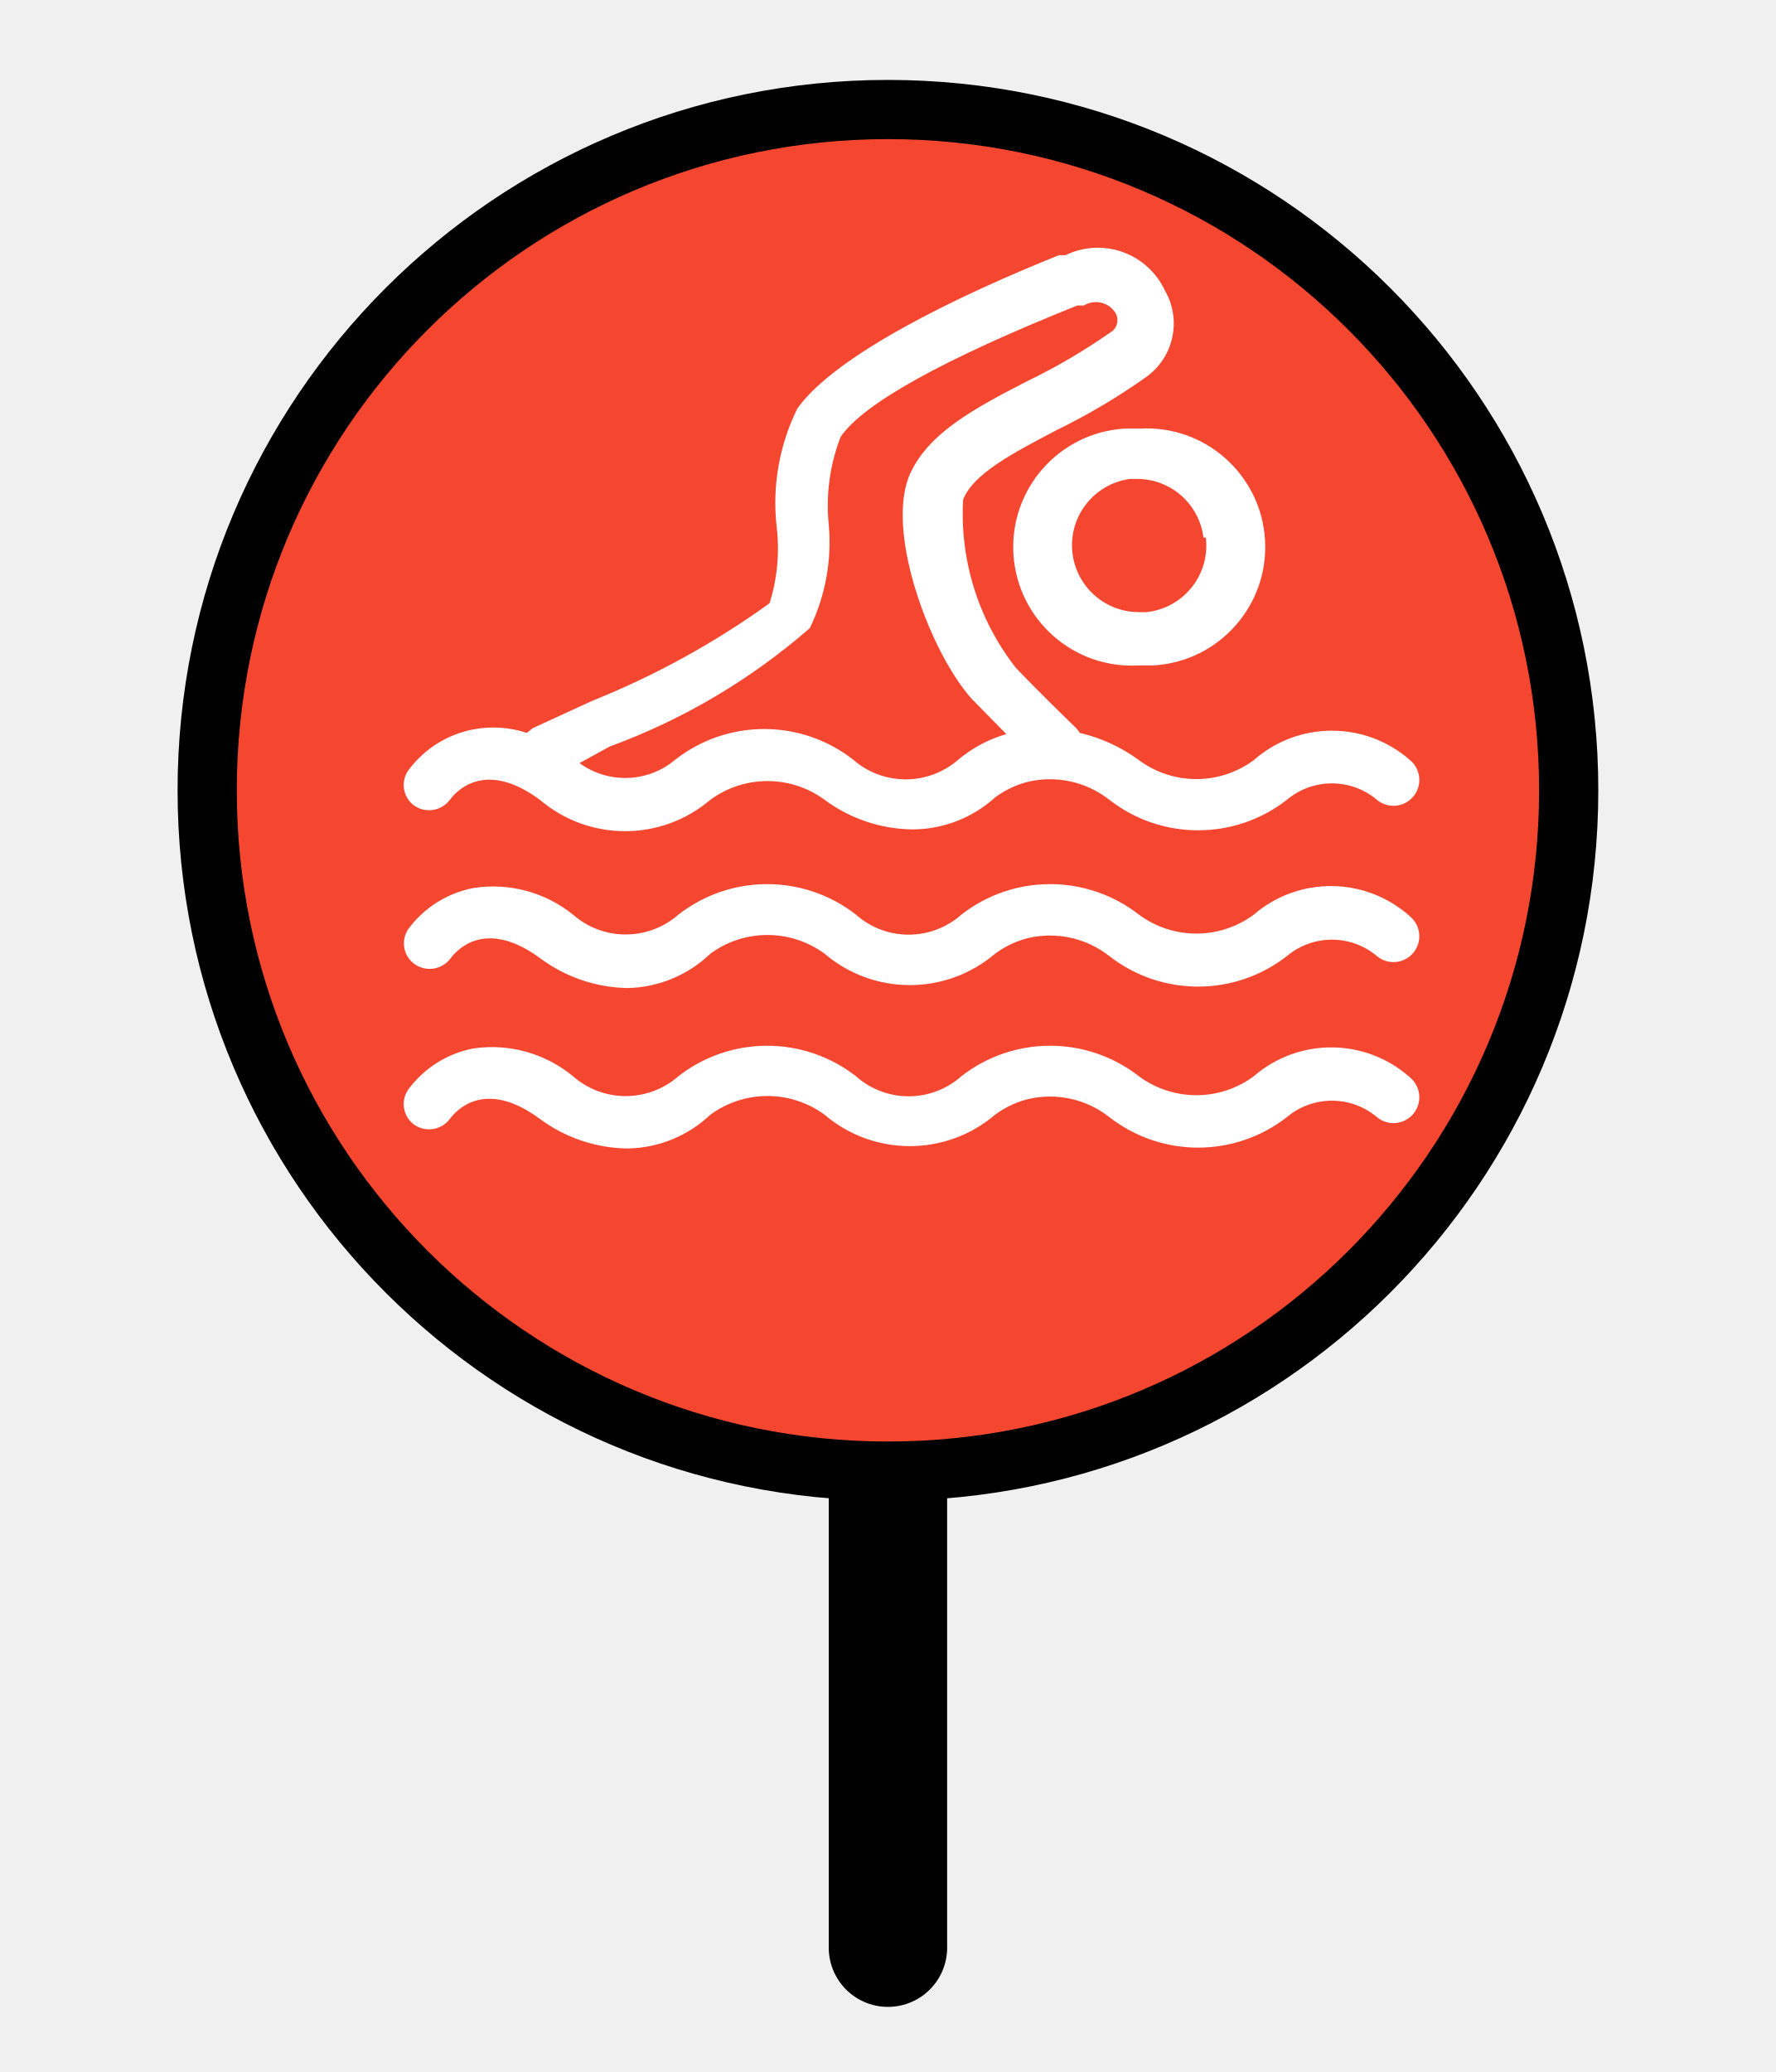
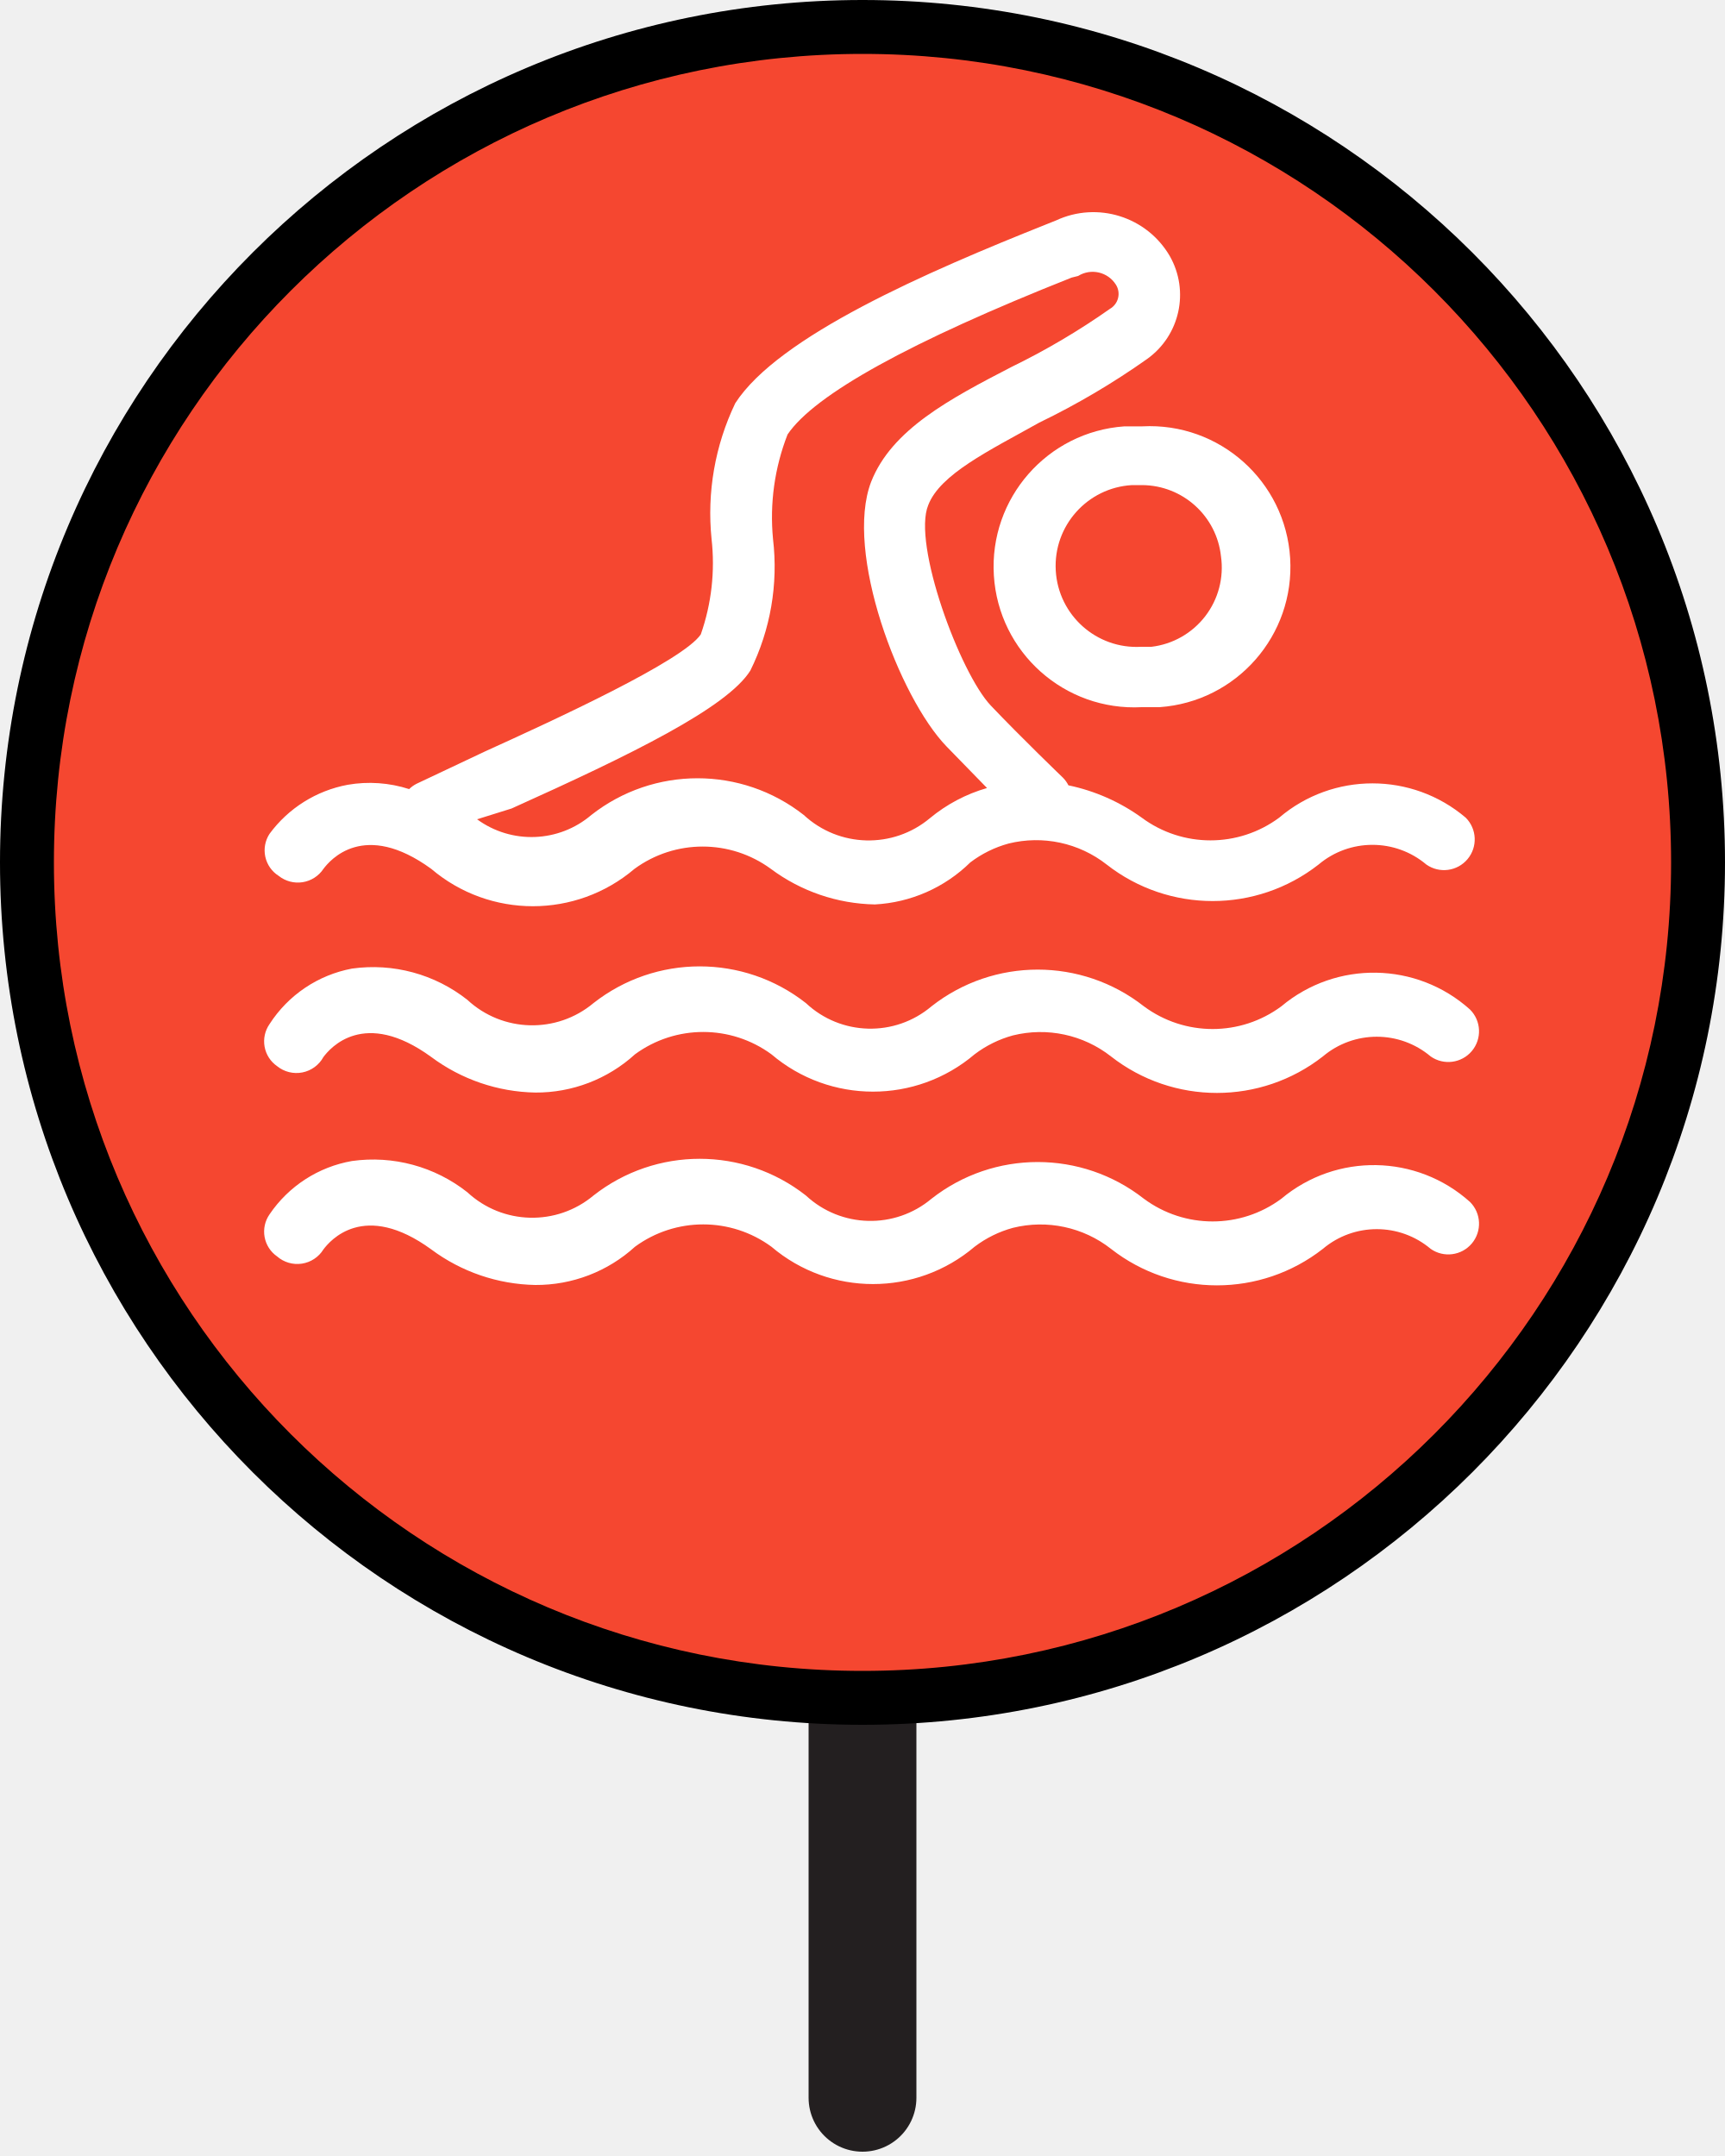
- <svg xmlns="http://www.w3.org/2000/svg" id="Layer_1" data-name="Layer 1" viewBox="0 0 30 35">
-   <g id="suomenomakoti">
-     <line x1="15" y1="11.1" x2="15" y2="32.9" fill="none" stroke="#000" stroke-linecap="round" stroke-linejoin="round" stroke-width="2" />
-     <path d="M15,24.85a11.5,11.5,0,1,1,11.5-11.5A11.51,11.51,0,0,1,15,24.85Z" fill="#f54730" />
-     <path d="M15,2.35a11,11,0,1,1-11,11,11,11,0,0,1,11-11m0-1a12,12,0,1,0,12,12,12,12,0,0,0-12-12Z" />
-     <path d="M19,7.24a2,2,0,0,0,.24,4l.25,0a2,2,0,0,0-.24-4Zm1.37,1.84a1.13,1.13,0,0,1-1,1.26h-.14a1.13,1.13,0,0,1-.14-2.25h.14A1.13,1.13,0,0,1,20.33,9.08Z" fill="#fff" />
-     <path d="M7,13.61a.44.44,0,0,0,.6-.1c.09-.12.57-.7,1.52,0a2.22,2.22,0,0,0,2.88,0,1.63,1.63,0,0,1,1.93,0,2.54,2.54,0,0,0,1.47.5,2.08,2.08,0,0,0,1.41-.54,1.59,1.59,0,0,1,.54-.26,1.62,1.62,0,0,1,1.39.3,2.44,2.44,0,0,0,3,0h0a1.18,1.18,0,0,1,1.52,0,.43.43,0,0,0,.56-.67,2,2,0,0,0-2.64,0h0a1.63,1.63,0,0,1-1.94,0,2.73,2.73,0,0,0-1-.46.43.43,0,0,0-.08-.1s-.59-.57-1-1a4.22,4.22,0,0,1-.89-2.84c.17-.44.85-.79,1.57-1.17a10.73,10.73,0,0,0,1.52-.9,1.11,1.11,0,0,0,.32-1.46A1.25,1.25,0,0,0,18,4.31l-.11,0C16.17,5,14.11,6,13.47,6.9a3.6,3.6,0,0,0-.35,2A3.07,3.07,0,0,1,13,10.19a14.08,14.08,0,0,1-3,1.65l-1,.46-.1.08A1.81,1.81,0,0,0,8,12.32a1.78,1.78,0,0,0-1.1.69A.43.43,0,0,0,7,13.61Zm3.3-1a10.78,10.78,0,0,0,3.38-2A3.32,3.32,0,0,0,14,8.86a3.22,3.22,0,0,1,.2-1.48c.38-.56,1.73-1.31,4-2.22l.11,0a.39.39,0,0,1,.53.12.24.24,0,0,1-.09.34,10.1,10.1,0,0,1-1.4.82c-.87.45-1.7.88-2,1.62-.38,1,.39,3,1.07,3.75l.58.59a2.24,2.24,0,0,0-.81.43l0,0a1.35,1.35,0,0,1-1.78,0,2.44,2.44,0,0,0-3,0l0,0a1.31,1.31,0,0,1-1.62.06Z" fill="#fff" />
-     <path d="M21.18,15.45h0a1.63,1.63,0,0,1-1.94,0,2.44,2.44,0,0,0-3,0l0,0a1.34,1.34,0,0,1-1.78,0,2.44,2.44,0,0,0-3,0l0,0a1.35,1.35,0,0,1-1.78,0A2.15,2.15,0,0,0,8,15a1.78,1.78,0,0,0-1.1.69.43.43,0,0,0,.11.6.44.44,0,0,0,.6-.1c.09-.12.57-.7,1.52,0a2.54,2.54,0,0,0,1.47.5A2.08,2.08,0,0,0,12,16.11a1.63,1.63,0,0,1,1.93,0,2.22,2.22,0,0,0,2.88,0,1.59,1.59,0,0,1,.54-.26,1.62,1.62,0,0,1,1.39.3,2.44,2.44,0,0,0,3,0h0a1.18,1.18,0,0,1,1.52,0,.43.43,0,0,0,.56-.67A2,2,0,0,0,21.18,15.45Z" fill="#fff" />
-     <path d="M21.18,18.18h0a1.63,1.63,0,0,1-1.94,0,2.44,2.44,0,0,0-3,0l0,0a1.34,1.34,0,0,1-1.78,0,2.44,2.44,0,0,0-3,0l0,0a1.35,1.35,0,0,1-1.78,0A2.15,2.15,0,0,0,8,17.71a1.78,1.78,0,0,0-1.1.69A.43.43,0,0,0,7,19a.44.44,0,0,0,.6-.1c.09-.12.57-.7,1.52,0a2.54,2.54,0,0,0,1.47.5A2.08,2.08,0,0,0,12,18.83a1.63,1.63,0,0,1,1.93,0,2.22,2.22,0,0,0,2.88,0,1.59,1.59,0,0,1,.54-.26,1.62,1.62,0,0,1,1.39.3,2.44,2.44,0,0,0,3,0h0a1.18,1.18,0,0,1,1.52,0,.43.43,0,0,0,.56-.67A2,2,0,0,0,21.18,18.18Z" fill="#fff" />
-   </g>
+ <svg xmlns="http://www.w3.org/2000/svg" id="Layer_1" data-name="Layer 1" viewBox="0 0 32 40">
+   <line x1="16" y1="30.77" x2="16" y2="38.92" fill="none" stroke="#231f20" stroke-linecap="round" stroke-linejoin="round" stroke-width="2" />
+   <path d="M16,31.5A15.5,15.5,0,1,1,31.5,16,15.52,15.52,0,0,1,16,31.5Z" fill="#f54730" />
+   <path d="M16,1A15,15,0,1,1,1,16,15,15,0,0,1,16,1m0-1A16,16,0,1,0,32,16,16,16,0,0,0,16,0Z" />
+   <path d="M20.86,7.91a2.61,2.61,0,0,0,.32,5.21l.33,0a2.61,2.61,0,0,0-.32-5.21Zm1.79,2.41A1.48,1.48,0,0,1,21.36,12h-.19A1.48,1.48,0,0,1,21,9h.19A1.48,1.48,0,0,1,22.65,10.32Z" fill="#fff" />
+   <path d="M5.17,16.25A.57.57,0,0,0,6,16.12c.12-.16.75-.91,2,0a2.91,2.91,0,0,0,3.77,0,2.14,2.14,0,0,1,2.53,0,3.33,3.33,0,0,0,1.93.66A2.73,2.73,0,0,0,18,16a2.08,2.08,0,0,1,.71-.35,2.12,2.12,0,0,1,1.82.39,3.19,3.19,0,0,0,3.93,0h0a1.55,1.55,0,0,1,2,0,.57.57,0,0,0,.73-.87,2.67,2.67,0,0,0-3.46,0h0a2.14,2.14,0,0,1-2.55,0,3.57,3.57,0,0,0-1.36-.6.56.56,0,0,0-.1-.14s-.77-.74-1.34-1.34-1.46-3-1.16-3.72c.22-.57,1.11-1,2.06-1.53a14.06,14.06,0,0,0,2-1.18,1.46,1.46,0,0,0,.42-1.91,1.64,1.64,0,0,0-2.11-.66l-.15.06c-2.26.9-5,2.09-5.8,3.33A4.72,4.72,0,0,0,13.2,10,4,4,0,0,1,13,11.77c-.33.49-2.7,1.58-4,2.17l-1.27.6a.55.55,0,0,0-.14.1,2.38,2.38,0,0,0-1.14-.08A2.33,2.33,0,0,0,5,15.47.56.56,0,0,0,5.17,16.25ZM9.49,15c2.22-1,4-1.87,4.43-2.56A4.35,4.35,0,0,0,14.34,10a4.22,4.22,0,0,1,.27-1.94c.5-.74,2.27-1.72,5.27-2.91L20,5.12a.51.51,0,0,1,.7.16.32.32,0,0,1-.11.45,13.23,13.23,0,0,1-1.83,1.08c-1.14.59-2.22,1.16-2.6,2.13-.5,1.3.52,4,1.4,4.91l.75.77a2.93,2.93,0,0,0-1.06.56l0,0a1.77,1.77,0,0,1-2.34-.06,3.19,3.19,0,0,0-3.94,0l0,0a1.71,1.71,0,0,1-2.12.08Z" fill="#fff" />
+   <path d="M23.77,18.67h0a2.14,2.14,0,0,1-2.55,0,3.19,3.19,0,0,0-3.94,0l0,0a1.75,1.75,0,0,1-2.33-.06,3.19,3.19,0,0,0-3.94,0l0,0a1.77,1.77,0,0,1-2.34-.06,2.82,2.82,0,0,0-2.14-.58A2.33,2.33,0,0,0,5,19a.56.56,0,0,0,.14.78A.57.57,0,0,0,6,19.61c.12-.16.75-.91,2,0a3.33,3.33,0,0,0,1.93.66,2.72,2.72,0,0,0,1.85-.71,2.14,2.14,0,0,1,2.53,0,2.91,2.91,0,0,0,3.77,0,2.08,2.08,0,0,1,.71-.35,2.12,2.12,0,0,1,1.82.39,3.19,3.19,0,0,0,3.93,0h0a1.55,1.55,0,0,1,2,0,.57.57,0,0,0,.73-.87A2.67,2.67,0,0,0,23.77,18.67Z" fill="#fff" />
+   <path d="M23.77,22.24h0a2.14,2.14,0,0,1-2.55,0,3.19,3.19,0,0,0-3.94,0l0,0a1.76,1.76,0,0,1-2.33-.06,3.19,3.19,0,0,0-3.94,0l0,0a1.77,1.77,0,0,1-2.34-.06,2.82,2.82,0,0,0-2.14-.58A2.33,2.33,0,0,0,5,22.53a.56.56,0,0,0,.14.78A.57.57,0,0,0,6,23.18c.12-.16.75-.91,2,0a3.33,3.33,0,0,0,1.93.66,2.72,2.72,0,0,0,1.85-.71,2.14,2.14,0,0,1,2.53,0,2.91,2.91,0,0,0,3.77,0,2.08,2.08,0,0,1,.71-.35,2.12,2.12,0,0,1,1.82.39,3.19,3.19,0,0,0,3.93,0h0a1.55,1.55,0,0,1,2,0,.57.57,0,0,0,.73-.87A2.67,2.67,0,0,0,23.77,22.24Z" fill="#fff" />
</svg>
